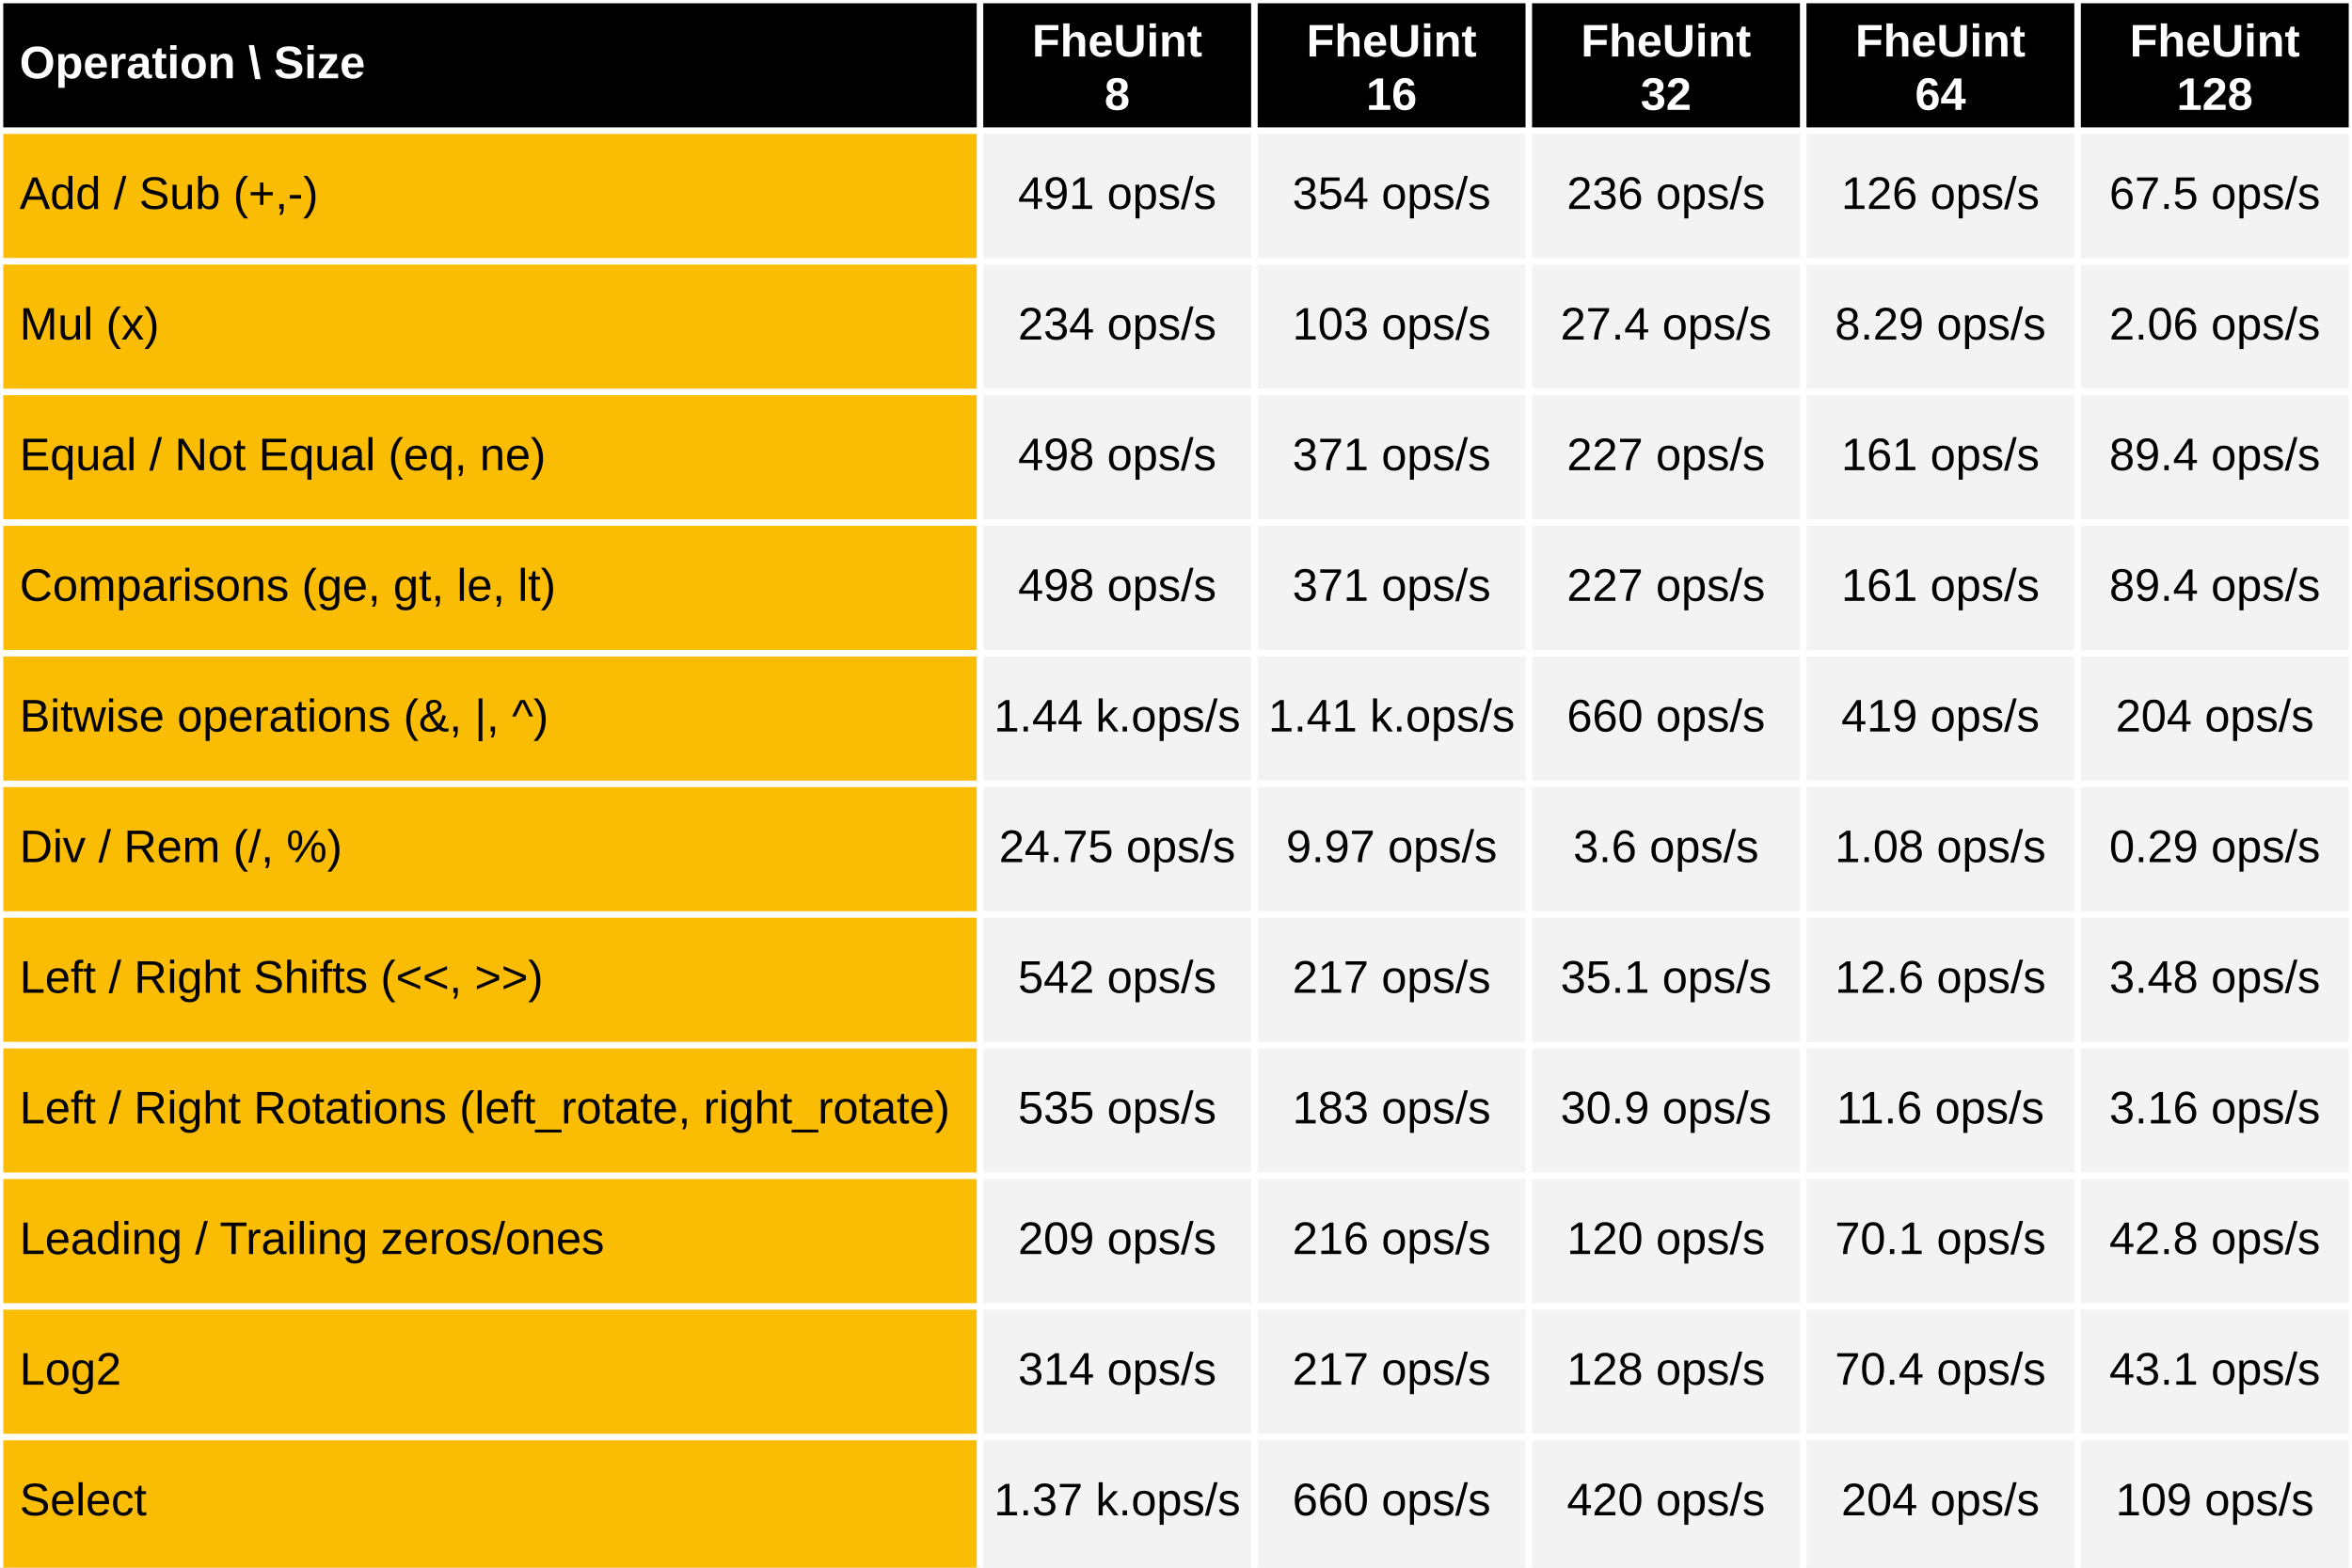
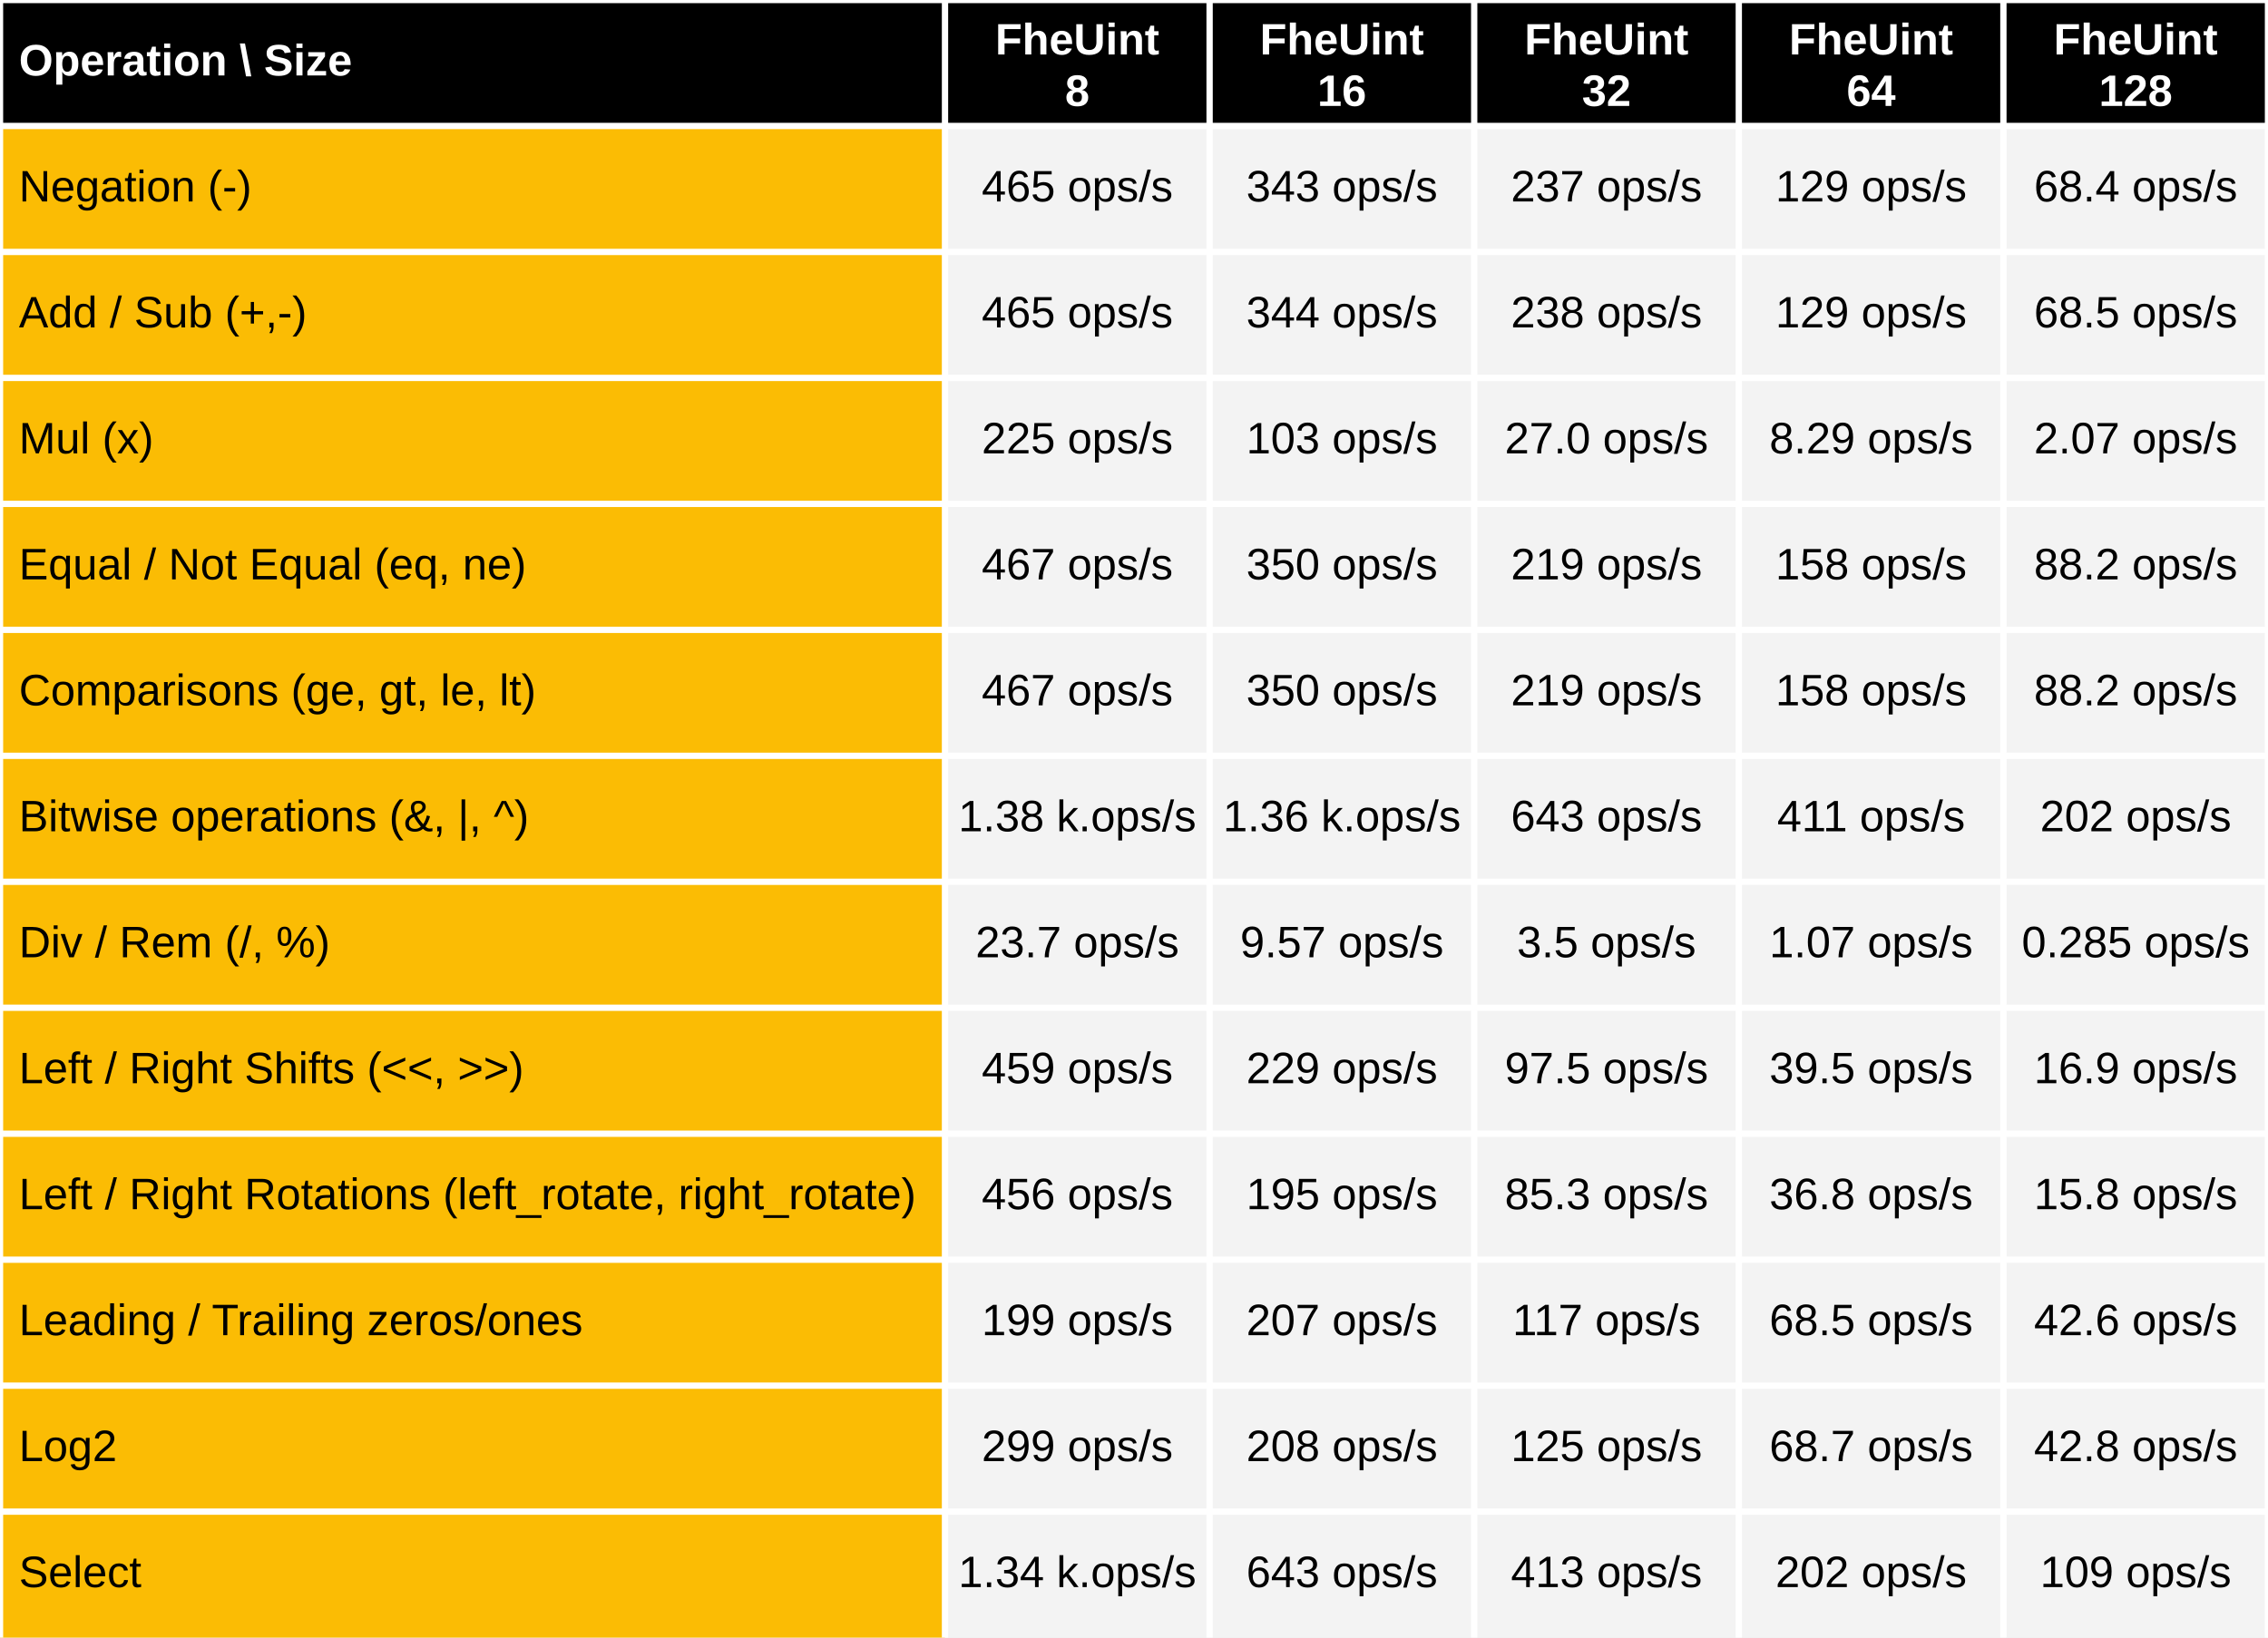
- <svg xmlns="http://www.w3.org/2000/svg" viewBox="0 0 720 480" preserveAspectRatio="meet" width="100%" height="480">
+ <svg xmlns="http://www.w3.org/2000/svg" viewBox="0 0 720 520" preserveAspectRatio="meet" width="100%" height="520">
  <rect x="0" y="0" width="720" height="40" fill="black" />
  <text dominant-baseline="middle" text-anchor="start" font-family="Arial" font-size="14" font-weight="bold" fill="white" x="6" y="20.0">Operation \ Size</text>
  <text dominant-baseline="middle" text-anchor="middle" font-family="Arial" font-size="14" font-weight="bold" fill="white" x="342.0" y="13.333">FheUint</text>
  <text dominant-baseline="middle" text-anchor="middle" font-family="Arial" font-size="14" font-weight="bold" fill="white" x="342.0" y="29.667">8</text>
  <text dominant-baseline="middle" text-anchor="middle" font-family="Arial" font-size="14" font-weight="bold" fill="white" x="426.0" y="13.333">FheUint</text>
  <text dominant-baseline="middle" text-anchor="middle" font-family="Arial" font-size="14" font-weight="bold" fill="white" x="426.0" y="29.667">16</text>
  <text dominant-baseline="middle" text-anchor="middle" font-family="Arial" font-size="14" font-weight="bold" fill="white" x="510.0" y="13.333">FheUint</text>
  <text dominant-baseline="middle" text-anchor="middle" font-family="Arial" font-size="14" font-weight="bold" fill="white" x="510.0" y="29.667">32</text>
  <text dominant-baseline="middle" text-anchor="middle" font-family="Arial" font-size="14" font-weight="bold" fill="white" x="594.0" y="13.333">FheUint</text>
  <text dominant-baseline="middle" text-anchor="middle" font-family="Arial" font-size="14" font-weight="bold" fill="white" x="594.0" y="29.667">64</text>
  <text dominant-baseline="middle" text-anchor="middle" font-family="Arial" font-size="14" font-weight="bold" fill="white" x="678.0" y="13.333">FheUint</text>
  <text dominant-baseline="middle" text-anchor="middle" font-family="Arial" font-size="14" font-weight="bold" fill="white" x="678.0" y="29.667">128</text>
-   <rect x="0" y="40" width="300" height="440" fill="#fbbc04" />
-   <rect x="300" y="40" width="420" height="440" fill="#f3f3f3" />
-   <text dominant-baseline="middle" text-anchor="start" font-family="Arial" font-size="14" font-weight="normal" fill="black" x="6" y="60.0">Add / Sub (+,-)</text>
-   <text dominant-baseline="middle" text-anchor="middle" font-family="Arial" font-size="14" font-weight="normal" fill="black" x="342.0" y="60.0">491 ops/s</text>
-   <text dominant-baseline="middle" text-anchor="middle" font-family="Arial" font-size="14" font-weight="normal" fill="black" x="426.0" y="60.0">354 ops/s</text>
-   <text dominant-baseline="middle" text-anchor="middle" font-family="Arial" font-size="14" font-weight="normal" fill="black" x="510.0" y="60.0">236 ops/s</text>
-   <text dominant-baseline="middle" text-anchor="middle" font-family="Arial" font-size="14" font-weight="normal" fill="black" x="594.0" y="60.0">126 ops/s</text>
-   <text dominant-baseline="middle" text-anchor="middle" font-family="Arial" font-size="14" font-weight="normal" fill="black" x="678.0" y="60.0">67.5 ops/s</text>
-   <text dominant-baseline="middle" text-anchor="start" font-family="Arial" font-size="14" font-weight="normal" fill="black" x="6" y="100.0">Mul (x)</text>
-   <text dominant-baseline="middle" text-anchor="middle" font-family="Arial" font-size="14" font-weight="normal" fill="black" x="342.0" y="100.0">234 ops/s</text>
-   <text dominant-baseline="middle" text-anchor="middle" font-family="Arial" font-size="14" font-weight="normal" fill="black" x="426.0" y="100.0">103 ops/s</text>
-   <text dominant-baseline="middle" text-anchor="middle" font-family="Arial" font-size="14" font-weight="normal" fill="black" x="510.0" y="100.0">27.4 ops/s</text>
-   <text dominant-baseline="middle" text-anchor="middle" font-family="Arial" font-size="14" font-weight="normal" fill="black" x="594.0" y="100.0">8.29 ops/s</text>
-   <text dominant-baseline="middle" text-anchor="middle" font-family="Arial" font-size="14" font-weight="normal" fill="black" x="678.0" y="100.0">2.06 ops/s</text>
-   <text dominant-baseline="middle" text-anchor="start" font-family="Arial" font-size="14" font-weight="normal" fill="black" x="6" y="140.0">Equal / Not Equal (eq, ne)</text>
-   <text dominant-baseline="middle" text-anchor="middle" font-family="Arial" font-size="14" font-weight="normal" fill="black" x="342.0" y="140.0">498 ops/s</text>
-   <text dominant-baseline="middle" text-anchor="middle" font-family="Arial" font-size="14" font-weight="normal" fill="black" x="426.0" y="140.0">371 ops/s</text>
-   <text dominant-baseline="middle" text-anchor="middle" font-family="Arial" font-size="14" font-weight="normal" fill="black" x="510.0" y="140.0">227 ops/s</text>
-   <text dominant-baseline="middle" text-anchor="middle" font-family="Arial" font-size="14" font-weight="normal" fill="black" x="594.0" y="140.0">161 ops/s</text>
-   <text dominant-baseline="middle" text-anchor="middle" font-family="Arial" font-size="14" font-weight="normal" fill="black" x="678.0" y="140.0">89.4 ops/s</text>
-   <text dominant-baseline="middle" text-anchor="start" font-family="Arial" font-size="14" font-weight="normal" fill="black" x="6" y="180.0">Comparisons (ge, gt, le, lt)</text>
-   <text dominant-baseline="middle" text-anchor="middle" font-family="Arial" font-size="14" font-weight="normal" fill="black" x="342.0" y="180.0">498 ops/s</text>
-   <text dominant-baseline="middle" text-anchor="middle" font-family="Arial" font-size="14" font-weight="normal" fill="black" x="426.0" y="180.0">371 ops/s</text>
-   <text dominant-baseline="middle" text-anchor="middle" font-family="Arial" font-size="14" font-weight="normal" fill="black" x="510.0" y="180.0">227 ops/s</text>
-   <text dominant-baseline="middle" text-anchor="middle" font-family="Arial" font-size="14" font-weight="normal" fill="black" x="594.0" y="180.0">161 ops/s</text>
-   <text dominant-baseline="middle" text-anchor="middle" font-family="Arial" font-size="14" font-weight="normal" fill="black" x="678.0" y="180.0">89.4 ops/s</text>
-   <text dominant-baseline="middle" text-anchor="start" font-family="Arial" font-size="14" font-weight="normal" fill="black" x="6" y="220.0">Bitwise operations (&amp;, |, ^)</text>
-   <text dominant-baseline="middle" text-anchor="middle" font-family="Arial" font-size="14" font-weight="normal" fill="black" x="342.0" y="220.0">1.44 k.ops/s</text>
-   <text dominant-baseline="middle" text-anchor="middle" font-family="Arial" font-size="14" font-weight="normal" fill="black" x="426.0" y="220.0">1.41 k.ops/s</text>
-   <text dominant-baseline="middle" text-anchor="middle" font-family="Arial" font-size="14" font-weight="normal" fill="black" x="510.0" y="220.0">660 ops/s</text>
-   <text dominant-baseline="middle" text-anchor="middle" font-family="Arial" font-size="14" font-weight="normal" fill="black" x="594.0" y="220.0">419 ops/s</text>
-   <text dominant-baseline="middle" text-anchor="middle" font-family="Arial" font-size="14" font-weight="normal" fill="black" x="678.0" y="220.0">204 ops/s</text>
-   <text dominant-baseline="middle" text-anchor="start" font-family="Arial" font-size="14" font-weight="normal" fill="black" x="6" y="260.0">Div / Rem  (/, %)</text>
-   <text dominant-baseline="middle" text-anchor="middle" font-family="Arial" font-size="14" font-weight="normal" fill="black" x="342.0" y="260.0">24.75 ops/s</text>
-   <text dominant-baseline="middle" text-anchor="middle" font-family="Arial" font-size="14" font-weight="normal" fill="black" x="426.0" y="260.0">9.97 ops/s</text>
-   <text dominant-baseline="middle" text-anchor="middle" font-family="Arial" font-size="14" font-weight="normal" fill="black" x="510.0" y="260.0">3.6 ops/s</text>
-   <text dominant-baseline="middle" text-anchor="middle" font-family="Arial" font-size="14" font-weight="normal" fill="black" x="594.0" y="260.0">1.08 ops/s</text>
-   <text dominant-baseline="middle" text-anchor="middle" font-family="Arial" font-size="14" font-weight="normal" fill="black" x="678.0" y="260.0">0.29 ops/s</text>
-   <text dominant-baseline="middle" text-anchor="start" font-family="Arial" font-size="14" font-weight="normal" fill="black" x="6" y="300.0">Left / Right Shifts (&lt;&lt;, &gt;&gt;)</text>
-   <text dominant-baseline="middle" text-anchor="middle" font-family="Arial" font-size="14" font-weight="normal" fill="black" x="342.0" y="300.0">542 ops/s</text>
-   <text dominant-baseline="middle" text-anchor="middle" font-family="Arial" font-size="14" font-weight="normal" fill="black" x="426.0" y="300.0">217 ops/s</text>
-   <text dominant-baseline="middle" text-anchor="middle" font-family="Arial" font-size="14" font-weight="normal" fill="black" x="510.0" y="300.0">35.1 ops/s</text>
-   <text dominant-baseline="middle" text-anchor="middle" font-family="Arial" font-size="14" font-weight="normal" fill="black" x="594.0" y="300.0">12.6 ops/s</text>
-   <text dominant-baseline="middle" text-anchor="middle" font-family="Arial" font-size="14" font-weight="normal" fill="black" x="678.0" y="300.0">3.48 ops/s</text>
-   <text dominant-baseline="middle" text-anchor="start" font-family="Arial" font-size="14" font-weight="normal" fill="black" x="6" y="340.0">Left / Right Rotations (left_rotate, right_rotate)</text>
-   <text dominant-baseline="middle" text-anchor="middle" font-family="Arial" font-size="14" font-weight="normal" fill="black" x="342.0" y="340.0">535 ops/s</text>
-   <text dominant-baseline="middle" text-anchor="middle" font-family="Arial" font-size="14" font-weight="normal" fill="black" x="426.0" y="340.0">183 ops/s</text>
-   <text dominant-baseline="middle" text-anchor="middle" font-family="Arial" font-size="14" font-weight="normal" fill="black" x="510.0" y="340.0">30.9 ops/s</text>
-   <text dominant-baseline="middle" text-anchor="middle" font-family="Arial" font-size="14" font-weight="normal" fill="black" x="594.0" y="340.0">11.6 ops/s</text>
-   <text dominant-baseline="middle" text-anchor="middle" font-family="Arial" font-size="14" font-weight="normal" fill="black" x="678.0" y="340.0">3.16 ops/s</text>
-   <text dominant-baseline="middle" text-anchor="start" font-family="Arial" font-size="14" font-weight="normal" fill="black" x="6" y="380.0">Leading / Trailing zeros/ones</text>
-   <text dominant-baseline="middle" text-anchor="middle" font-family="Arial" font-size="14" font-weight="normal" fill="black" x="342.0" y="380.0">209 ops/s</text>
-   <text dominant-baseline="middle" text-anchor="middle" font-family="Arial" font-size="14" font-weight="normal" fill="black" x="426.0" y="380.0">216 ops/s</text>
-   <text dominant-baseline="middle" text-anchor="middle" font-family="Arial" font-size="14" font-weight="normal" fill="black" x="510.0" y="380.0">120 ops/s</text>
-   <text dominant-baseline="middle" text-anchor="middle" font-family="Arial" font-size="14" font-weight="normal" fill="black" x="594.0" y="380.0">70.1 ops/s</text>
-   <text dominant-baseline="middle" text-anchor="middle" font-family="Arial" font-size="14" font-weight="normal" fill="black" x="678.0" y="380.0">42.8 ops/s</text>
-   <text dominant-baseline="middle" text-anchor="start" font-family="Arial" font-size="14" font-weight="normal" fill="black" x="6" y="420.0">Log2</text>
-   <text dominant-baseline="middle" text-anchor="middle" font-family="Arial" font-size="14" font-weight="normal" fill="black" x="342.0" y="420.0">314 ops/s</text>
-   <text dominant-baseline="middle" text-anchor="middle" font-family="Arial" font-size="14" font-weight="normal" fill="black" x="426.0" y="420.0">217 ops/s</text>
-   <text dominant-baseline="middle" text-anchor="middle" font-family="Arial" font-size="14" font-weight="normal" fill="black" x="510.0" y="420.0">128 ops/s</text>
-   <text dominant-baseline="middle" text-anchor="middle" font-family="Arial" font-size="14" font-weight="normal" fill="black" x="594.0" y="420.0">70.4 ops/s</text>
-   <text dominant-baseline="middle" text-anchor="middle" font-family="Arial" font-size="14" font-weight="normal" fill="black" x="678.0" y="420.0">43.1 ops/s</text>
-   <text dominant-baseline="middle" text-anchor="start" font-family="Arial" font-size="14" font-weight="normal" fill="black" x="6" y="460.0">Select</text>
-   <text dominant-baseline="middle" text-anchor="middle" font-family="Arial" font-size="14" font-weight="normal" fill="black" x="342.0" y="460.0">1.37 k.ops/s</text>
-   <text dominant-baseline="middle" text-anchor="middle" font-family="Arial" font-size="14" font-weight="normal" fill="black" x="426.0" y="460.0">660 ops/s</text>
-   <text dominant-baseline="middle" text-anchor="middle" font-family="Arial" font-size="14" font-weight="normal" fill="black" x="510.0" y="460.0">420 ops/s</text>
-   <text dominant-baseline="middle" text-anchor="middle" font-family="Arial" font-size="14" font-weight="normal" fill="black" x="594.0" y="460.0">204 ops/s</text>
-   <text dominant-baseline="middle" text-anchor="middle" font-family="Arial" font-size="14" font-weight="normal" fill="black" x="678.0" y="460.0">109 ops/s</text>
+   <rect x="0" y="40" width="300" height="480" fill="#fbbc04" />
+   <rect x="300" y="40" width="420" height="480" fill="#f3f3f3" />
+   <text dominant-baseline="middle" text-anchor="start" font-family="Arial" font-size="14" font-weight="normal" fill="black" x="6" y="60.0">Negation (-)</text>
+   <text dominant-baseline="middle" text-anchor="middle" font-family="Arial" font-size="14" font-weight="normal" fill="black" x="342.0" y="60.0">465 ops/s</text>
+   <text dominant-baseline="middle" text-anchor="middle" font-family="Arial" font-size="14" font-weight="normal" fill="black" x="426.0" y="60.0">343 ops/s</text>
+   <text dominant-baseline="middle" text-anchor="middle" font-family="Arial" font-size="14" font-weight="normal" fill="black" x="510.0" y="60.0">237 ops/s</text>
+   <text dominant-baseline="middle" text-anchor="middle" font-family="Arial" font-size="14" font-weight="normal" fill="black" x="594.0" y="60.0">129 ops/s</text>
+   <text dominant-baseline="middle" text-anchor="middle" font-family="Arial" font-size="14" font-weight="normal" fill="black" x="678.0" y="60.0">68.4 ops/s</text>
+   <text dominant-baseline="middle" text-anchor="start" font-family="Arial" font-size="14" font-weight="normal" fill="black" x="6" y="100.0">Add / Sub (+,-)</text>
+   <text dominant-baseline="middle" text-anchor="middle" font-family="Arial" font-size="14" font-weight="normal" fill="black" x="342.0" y="100.0">465 ops/s</text>
+   <text dominant-baseline="middle" text-anchor="middle" font-family="Arial" font-size="14" font-weight="normal" fill="black" x="426.0" y="100.0">344 ops/s</text>
+   <text dominant-baseline="middle" text-anchor="middle" font-family="Arial" font-size="14" font-weight="normal" fill="black" x="510.0" y="100.0">238 ops/s</text>
+   <text dominant-baseline="middle" text-anchor="middle" font-family="Arial" font-size="14" font-weight="normal" fill="black" x="594.0" y="100.0">129 ops/s</text>
+   <text dominant-baseline="middle" text-anchor="middle" font-family="Arial" font-size="14" font-weight="normal" fill="black" x="678.0" y="100.0">68.5 ops/s</text>
+   <text dominant-baseline="middle" text-anchor="start" font-family="Arial" font-size="14" font-weight="normal" fill="black" x="6" y="140.0">Mul (x)</text>
+   <text dominant-baseline="middle" text-anchor="middle" font-family="Arial" font-size="14" font-weight="normal" fill="black" x="342.0" y="140.0">225 ops/s</text>
+   <text dominant-baseline="middle" text-anchor="middle" font-family="Arial" font-size="14" font-weight="normal" fill="black" x="426.0" y="140.0">103 ops/s</text>
+   <text dominant-baseline="middle" text-anchor="middle" font-family="Arial" font-size="14" font-weight="normal" fill="black" x="510.0" y="140.0">27.0 ops/s</text>
+   <text dominant-baseline="middle" text-anchor="middle" font-family="Arial" font-size="14" font-weight="normal" fill="black" x="594.0" y="140.0">8.29 ops/s</text>
+   <text dominant-baseline="middle" text-anchor="middle" font-family="Arial" font-size="14" font-weight="normal" fill="black" x="678.0" y="140.0">2.07 ops/s</text>
+   <text dominant-baseline="middle" text-anchor="start" font-family="Arial" font-size="14" font-weight="normal" fill="black" x="6" y="180.0">Equal / Not Equal (eq, ne)</text>
+   <text dominant-baseline="middle" text-anchor="middle" font-family="Arial" font-size="14" font-weight="normal" fill="black" x="342.0" y="180.0">467 ops/s</text>
+   <text dominant-baseline="middle" text-anchor="middle" font-family="Arial" font-size="14" font-weight="normal" fill="black" x="426.0" y="180.0">350 ops/s</text>
+   <text dominant-baseline="middle" text-anchor="middle" font-family="Arial" font-size="14" font-weight="normal" fill="black" x="510.0" y="180.0">219 ops/s</text>
+   <text dominant-baseline="middle" text-anchor="middle" font-family="Arial" font-size="14" font-weight="normal" fill="black" x="594.0" y="180.0">158 ops/s</text>
+   <text dominant-baseline="middle" text-anchor="middle" font-family="Arial" font-size="14" font-weight="normal" fill="black" x="678.0" y="180.0">88.2 ops/s</text>
+   <text dominant-baseline="middle" text-anchor="start" font-family="Arial" font-size="14" font-weight="normal" fill="black" x="6" y="220.0">Comparisons (ge, gt, le, lt)</text>
+   <text dominant-baseline="middle" text-anchor="middle" font-family="Arial" font-size="14" font-weight="normal" fill="black" x="342.0" y="220.0">467 ops/s</text>
+   <text dominant-baseline="middle" text-anchor="middle" font-family="Arial" font-size="14" font-weight="normal" fill="black" x="426.0" y="220.0">350 ops/s</text>
+   <text dominant-baseline="middle" text-anchor="middle" font-family="Arial" font-size="14" font-weight="normal" fill="black" x="510.0" y="220.0">219 ops/s</text>
+   <text dominant-baseline="middle" text-anchor="middle" font-family="Arial" font-size="14" font-weight="normal" fill="black" x="594.0" y="220.0">158 ops/s</text>
+   <text dominant-baseline="middle" text-anchor="middle" font-family="Arial" font-size="14" font-weight="normal" fill="black" x="678.0" y="220.0">88.2 ops/s</text>
+   <text dominant-baseline="middle" text-anchor="start" font-family="Arial" font-size="14" font-weight="normal" fill="black" x="6" y="260.0">Bitwise operations (&amp;, |, ^)</text>
+   <text dominant-baseline="middle" text-anchor="middle" font-family="Arial" font-size="14" font-weight="normal" fill="black" x="342.0" y="260.0">1.38 k.ops/s</text>
+   <text dominant-baseline="middle" text-anchor="middle" font-family="Arial" font-size="14" font-weight="normal" fill="black" x="426.0" y="260.0">1.36 k.ops/s</text>
+   <text dominant-baseline="middle" text-anchor="middle" font-family="Arial" font-size="14" font-weight="normal" fill="black" x="510.0" y="260.0">643 ops/s</text>
+   <text dominant-baseline="middle" text-anchor="middle" font-family="Arial" font-size="14" font-weight="normal" fill="black" x="594.0" y="260.0">411 ops/s</text>
+   <text dominant-baseline="middle" text-anchor="middle" font-family="Arial" font-size="14" font-weight="normal" fill="black" x="678.0" y="260.0">202 ops/s</text>
+   <text dominant-baseline="middle" text-anchor="start" font-family="Arial" font-size="14" font-weight="normal" fill="black" x="6" y="300.0">Div / Rem  (/, %)</text>
+   <text dominant-baseline="middle" text-anchor="middle" font-family="Arial" font-size="14" font-weight="normal" fill="black" x="342.0" y="300.0">23.7 ops/s</text>
+   <text dominant-baseline="middle" text-anchor="middle" font-family="Arial" font-size="14" font-weight="normal" fill="black" x="426.0" y="300.0">9.57 ops/s</text>
+   <text dominant-baseline="middle" text-anchor="middle" font-family="Arial" font-size="14" font-weight="normal" fill="black" x="510.0" y="300.0">3.5 ops/s</text>
+   <text dominant-baseline="middle" text-anchor="middle" font-family="Arial" font-size="14" font-weight="normal" fill="black" x="594.0" y="300.0">1.07 ops/s</text>
+   <text dominant-baseline="middle" text-anchor="middle" font-family="Arial" font-size="14" font-weight="normal" fill="black" x="678.0" y="300.0">0.285 ops/s</text>
+   <text dominant-baseline="middle" text-anchor="start" font-family="Arial" font-size="14" font-weight="normal" fill="black" x="6" y="340.0">Left / Right Shifts (&lt;&lt;, &gt;&gt;)</text>
+   <text dominant-baseline="middle" text-anchor="middle" font-family="Arial" font-size="14" font-weight="normal" fill="black" x="342.0" y="340.0">459 ops/s</text>
+   <text dominant-baseline="middle" text-anchor="middle" font-family="Arial" font-size="14" font-weight="normal" fill="black" x="426.0" y="340.0">229 ops/s</text>
+   <text dominant-baseline="middle" text-anchor="middle" font-family="Arial" font-size="14" font-weight="normal" fill="black" x="510.0" y="340.0">97.5 ops/s</text>
+   <text dominant-baseline="middle" text-anchor="middle" font-family="Arial" font-size="14" font-weight="normal" fill="black" x="594.0" y="340.0">39.5 ops/s</text>
+   <text dominant-baseline="middle" text-anchor="middle" font-family="Arial" font-size="14" font-weight="normal" fill="black" x="678.0" y="340.0">16.9 ops/s</text>
+   <text dominant-baseline="middle" text-anchor="start" font-family="Arial" font-size="14" font-weight="normal" fill="black" x="6" y="380.0">Left / Right Rotations (left_rotate, right_rotate)</text>
+   <text dominant-baseline="middle" text-anchor="middle" font-family="Arial" font-size="14" font-weight="normal" fill="black" x="342.0" y="380.0">456 ops/s</text>
+   <text dominant-baseline="middle" text-anchor="middle" font-family="Arial" font-size="14" font-weight="normal" fill="black" x="426.0" y="380.0">195 ops/s</text>
+   <text dominant-baseline="middle" text-anchor="middle" font-family="Arial" font-size="14" font-weight="normal" fill="black" x="510.0" y="380.0">85.3 ops/s</text>
+   <text dominant-baseline="middle" text-anchor="middle" font-family="Arial" font-size="14" font-weight="normal" fill="black" x="594.0" y="380.0">36.8 ops/s</text>
+   <text dominant-baseline="middle" text-anchor="middle" font-family="Arial" font-size="14" font-weight="normal" fill="black" x="678.0" y="380.0">15.8 ops/s</text>
+   <text dominant-baseline="middle" text-anchor="start" font-family="Arial" font-size="14" font-weight="normal" fill="black" x="6" y="420.0">Leading / Trailing zeros/ones</text>
+   <text dominant-baseline="middle" text-anchor="middle" font-family="Arial" font-size="14" font-weight="normal" fill="black" x="342.0" y="420.0">199 ops/s</text>
+   <text dominant-baseline="middle" text-anchor="middle" font-family="Arial" font-size="14" font-weight="normal" fill="black" x="426.0" y="420.0">207 ops/s</text>
+   <text dominant-baseline="middle" text-anchor="middle" font-family="Arial" font-size="14" font-weight="normal" fill="black" x="510.0" y="420.0">117 ops/s</text>
+   <text dominant-baseline="middle" text-anchor="middle" font-family="Arial" font-size="14" font-weight="normal" fill="black" x="594.0" y="420.0">68.5 ops/s</text>
+   <text dominant-baseline="middle" text-anchor="middle" font-family="Arial" font-size="14" font-weight="normal" fill="black" x="678.0" y="420.0">42.6 ops/s</text>
+   <text dominant-baseline="middle" text-anchor="start" font-family="Arial" font-size="14" font-weight="normal" fill="black" x="6" y="460.0">Log2</text>
+   <text dominant-baseline="middle" text-anchor="middle" font-family="Arial" font-size="14" font-weight="normal" fill="black" x="342.0" y="460.0">299 ops/s</text>
+   <text dominant-baseline="middle" text-anchor="middle" font-family="Arial" font-size="14" font-weight="normal" fill="black" x="426.0" y="460.0">208 ops/s</text>
+   <text dominant-baseline="middle" text-anchor="middle" font-family="Arial" font-size="14" font-weight="normal" fill="black" x="510.0" y="460.0">125 ops/s</text>
+   <text dominant-baseline="middle" text-anchor="middle" font-family="Arial" font-size="14" font-weight="normal" fill="black" x="594.0" y="460.0">68.7 ops/s</text>
+   <text dominant-baseline="middle" text-anchor="middle" font-family="Arial" font-size="14" font-weight="normal" fill="black" x="678.0" y="460.0">42.8 ops/s</text>
+   <text dominant-baseline="middle" text-anchor="start" font-family="Arial" font-size="14" font-weight="normal" fill="black" x="6" y="500.0">Select</text>
+   <text dominant-baseline="middle" text-anchor="middle" font-family="Arial" font-size="14" font-weight="normal" fill="black" x="342.0" y="500.0">1.34 k.ops/s</text>
+   <text dominant-baseline="middle" text-anchor="middle" font-family="Arial" font-size="14" font-weight="normal" fill="black" x="426.0" y="500.0">643 ops/s</text>
+   <text dominant-baseline="middle" text-anchor="middle" font-family="Arial" font-size="14" font-weight="normal" fill="black" x="510.0" y="500.0">413 ops/s</text>
+   <text dominant-baseline="middle" text-anchor="middle" font-family="Arial" font-size="14" font-weight="normal" fill="black" x="594.0" y="500.0">202 ops/s</text>
+   <text dominant-baseline="middle" text-anchor="middle" font-family="Arial" font-size="14" font-weight="normal" fill="black" x="678.0" y="500.0">109 ops/s</text>
  <line stroke="white" stroke-width="2" x1="0" y1="0" x2="720" y2="0" />
  <line stroke="white" stroke-width="2" x1="0" y1="40" x2="720" y2="40" />
  <line stroke="white" stroke-width="2" x1="0" y1="80" x2="720" y2="80" />
  <line stroke="white" stroke-width="2" x1="0" y1="120" x2="720" y2="120" />
  <line stroke="white" stroke-width="2" x1="0" y1="160" x2="720" y2="160" />
  <line stroke="white" stroke-width="2" x1="0" y1="200" x2="720" y2="200" />
  <line stroke="white" stroke-width="2" x1="0" y1="240" x2="720" y2="240" />
  <line stroke="white" stroke-width="2" x1="0" y1="280" x2="720" y2="280" />
  <line stroke="white" stroke-width="2" x1="0" y1="320" x2="720" y2="320" />
  <line stroke="white" stroke-width="2" x1="0" y1="360" x2="720" y2="360" />
  <line stroke="white" stroke-width="2" x1="0" y1="400" x2="720" y2="400" />
  <line stroke="white" stroke-width="2" x1="0" y1="440" x2="720" y2="440" />
-   <line stroke="white" stroke-width="2" x1="0" y1="0" x2="0" y2="480" />
-   <line stroke="white" stroke-width="2" x1="300.0" y1="0" x2="300.0" y2="480" />
-   <line stroke="white" stroke-width="2" x1="384.0" y1="0" x2="384.0" y2="480" />
-   <line stroke="white" stroke-width="2" x1="468.0" y1="0" x2="468.0" y2="480" />
-   <line stroke="white" stroke-width="2" x1="552.0" y1="0" x2="552.0" y2="480" />
-   <line stroke="white" stroke-width="2" x1="636.0" y1="0" x2="636.0" y2="480" />
-   <line stroke="white" stroke-width="2" x1="720.0" y1="0" x2="720.0" y2="480" />
+   <line stroke="white" stroke-width="2" x1="0" y1="480" x2="720" y2="480" />
+   <line stroke="white" stroke-width="2" x1="0" y1="0" x2="0" y2="520" />
+   <line stroke="white" stroke-width="2" x1="300.0" y1="0" x2="300.0" y2="520" />
+   <line stroke="white" stroke-width="2" x1="384.0" y1="0" x2="384.0" y2="520" />
+   <line stroke="white" stroke-width="2" x1="468.0" y1="0" x2="468.0" y2="520" />
+   <line stroke="white" stroke-width="2" x1="552.0" y1="0" x2="552.0" y2="520" />
+   <line stroke="white" stroke-width="2" x1="636.0" y1="0" x2="636.0" y2="520" />
+   <line stroke="white" stroke-width="2" x1="720.0" y1="0" x2="720.0" y2="520" />
</svg>
